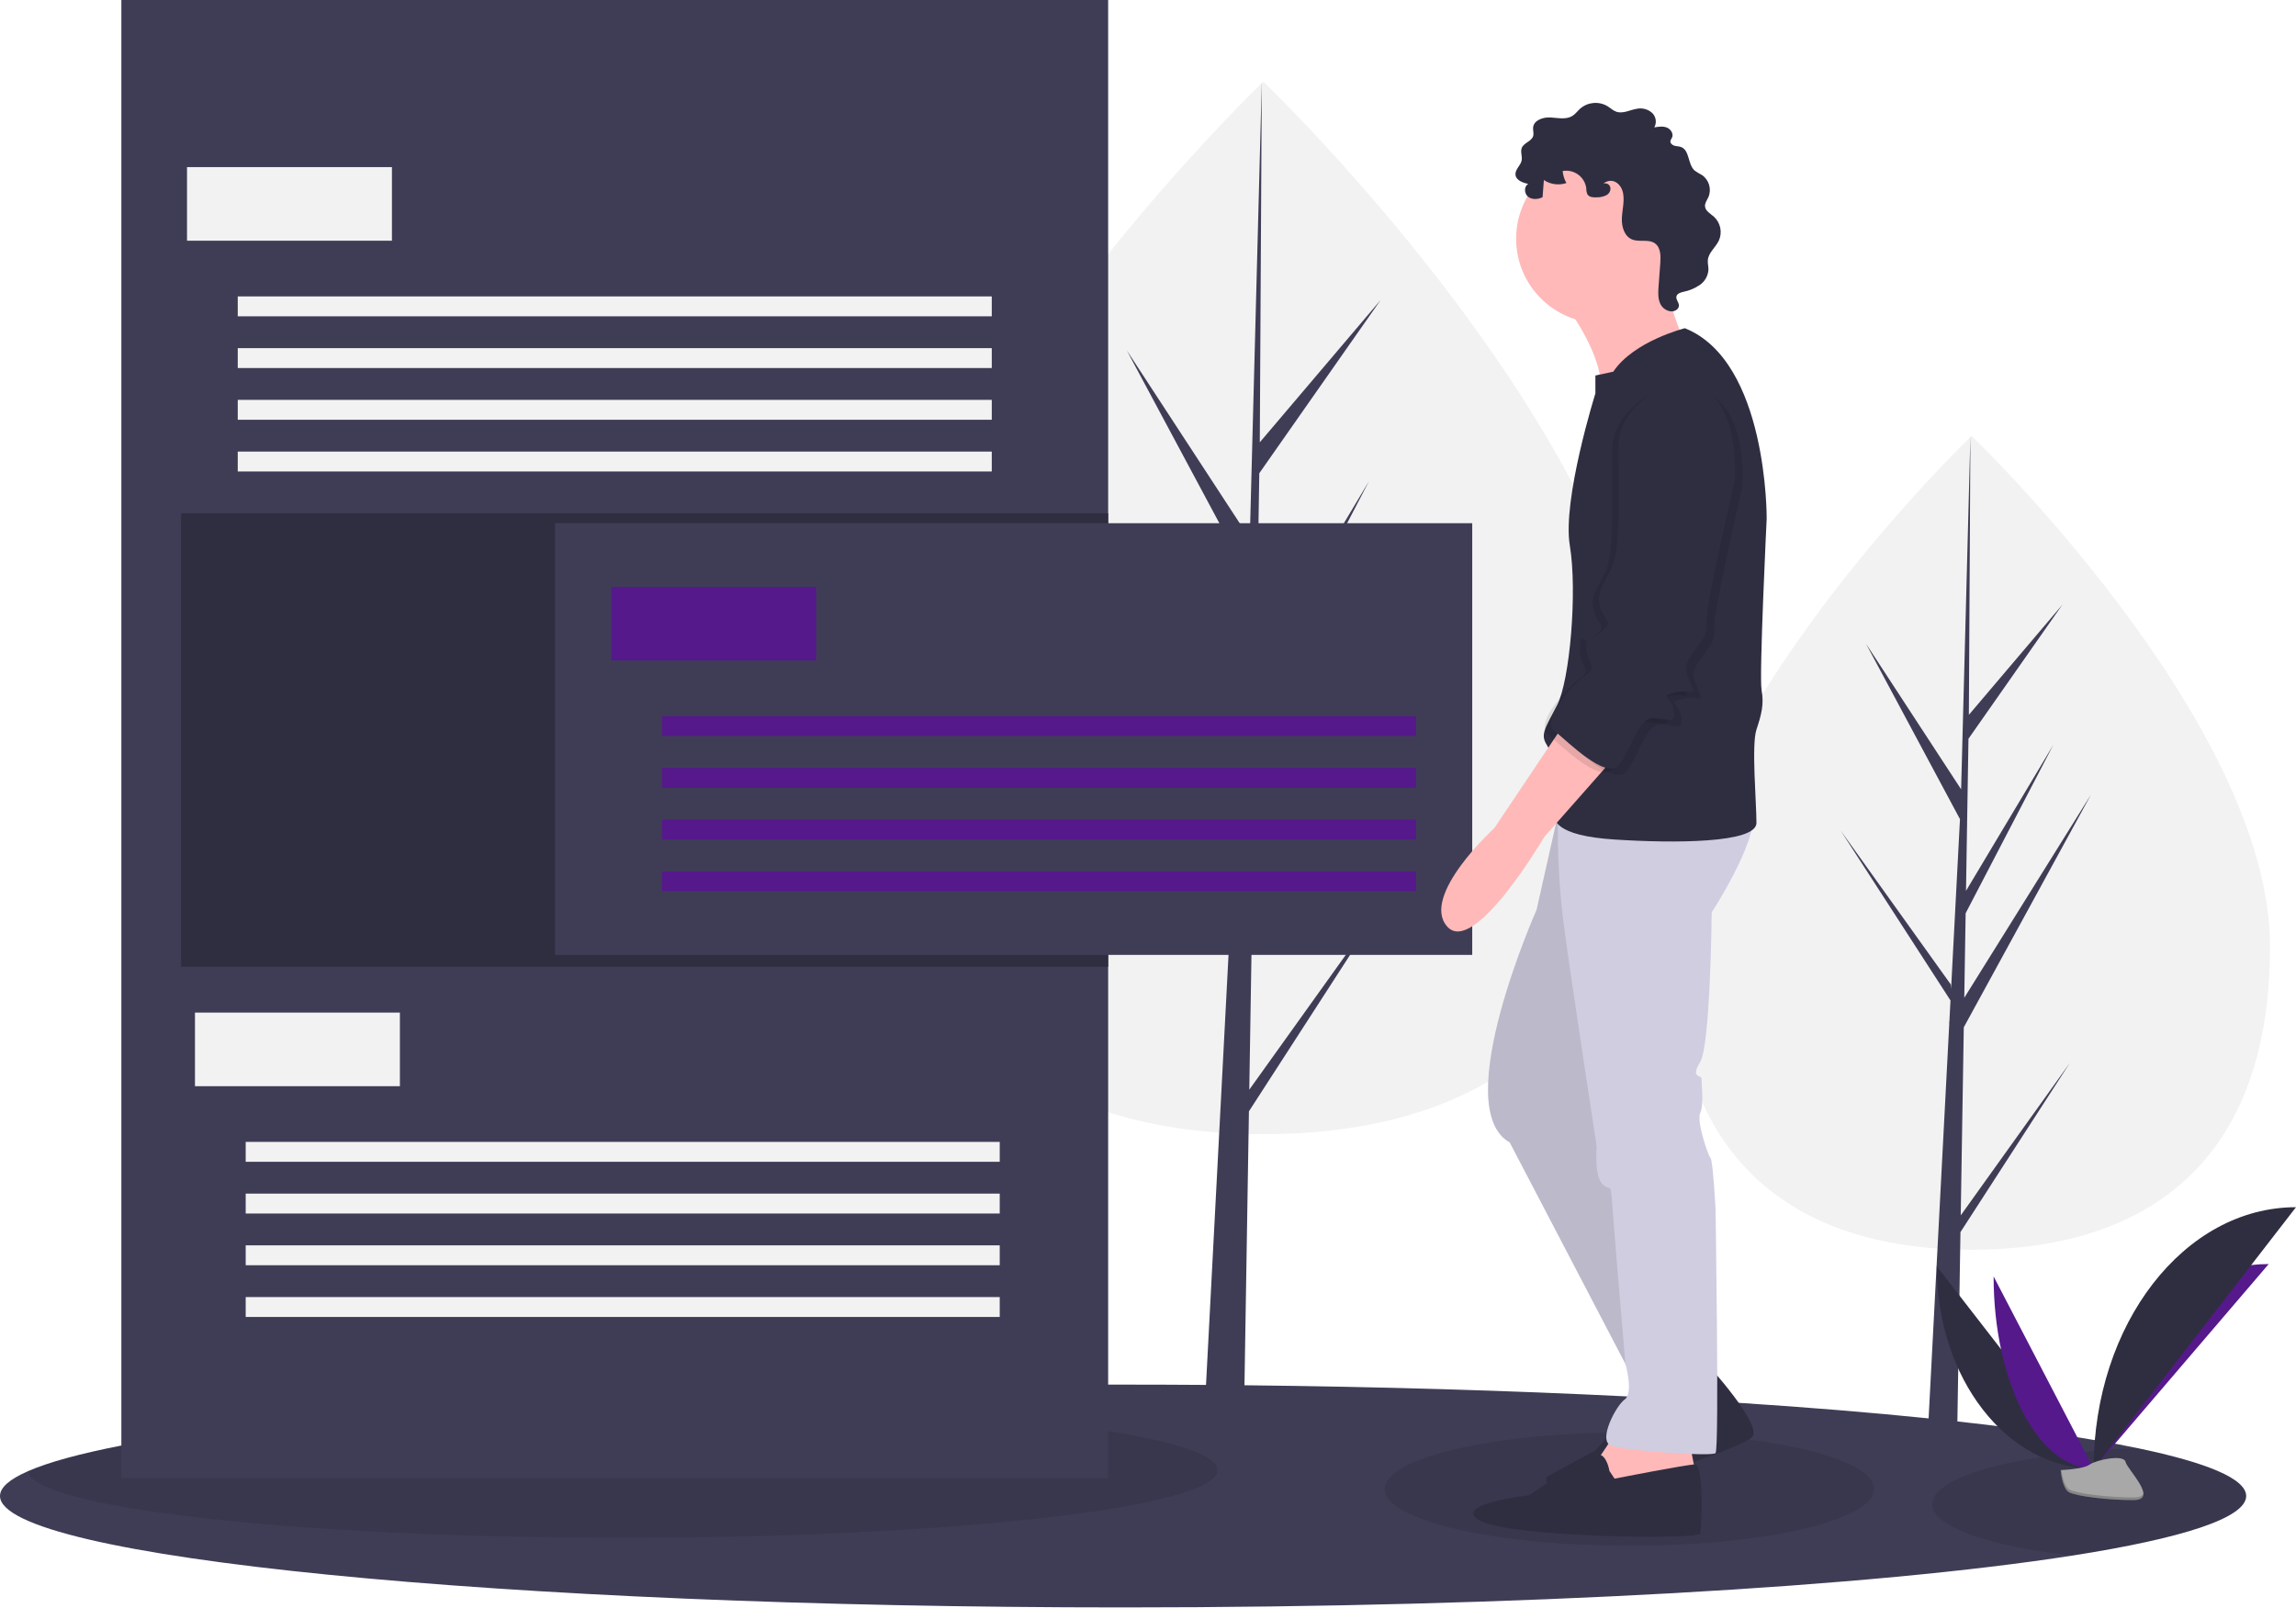
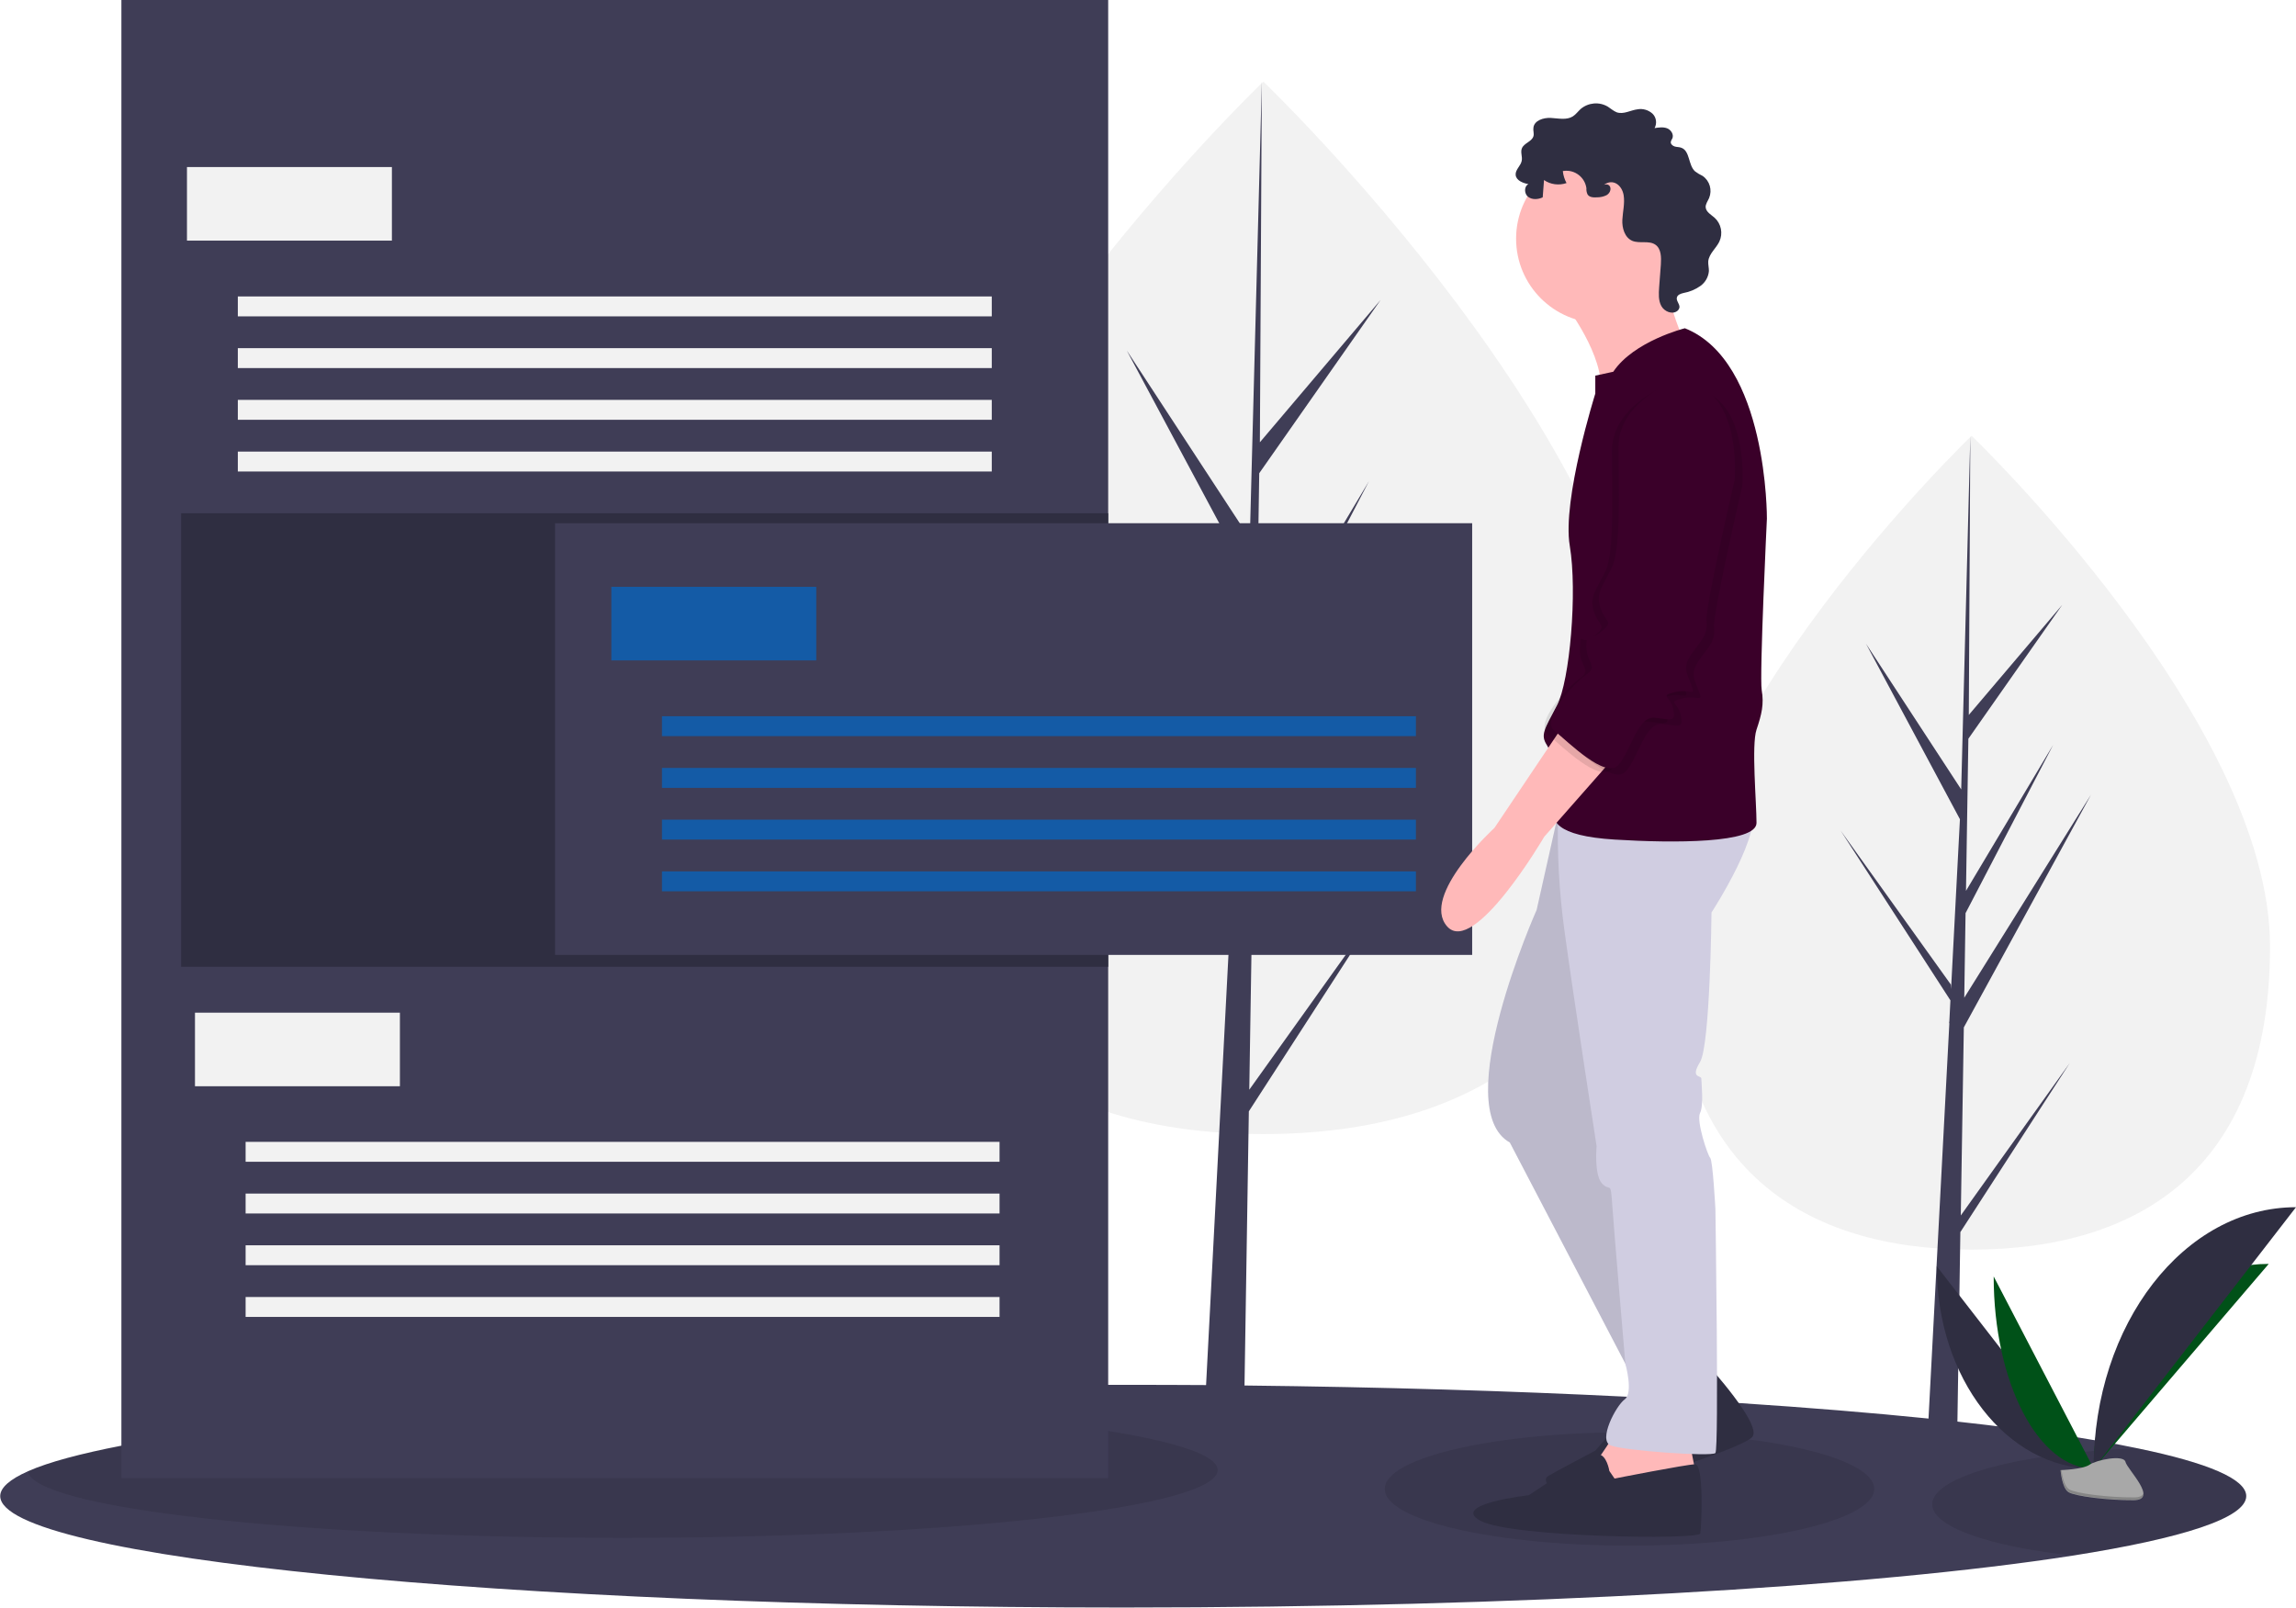
- <svg xmlns="http://www.w3.org/2000/svg" id="b4ce20e6-8fe7-43d5-87f7-68602c562594" data-name="Layer 1" width="1061" height="742.855" viewBox="0 0 1061 742.855">
-   <path d="M1118.5,516.014c0,103.859-61.742,140.122-137.905,140.122S842.689,619.873,842.689,516.014,980.595,280.031,980.595,280.031,1118.5,412.156,1118.5,516.014Z" transform="translate(-69.5 -78.57247)" fill="#f2f2f2" />
-   <polygon points="906.071 561.677 907.483 474.756 966.262 367.224 907.705 461.121 908.34 422.038 948.85 344.239 908.508 411.696 908.508 411.696 909.649 341.403 953.029 279.466 909.829 330.35 910.543 201.459 906.059 372.087 906.427 365.048 862.323 297.54 905.72 378.561 901.61 457.065 901.488 454.981 850.644 383.939 901.334 462.343 900.82 472.16 900.728 472.308 900.77 473.114 890.344 672.287 904.274 672.287 905.945 569.41 956.511 491.199 906.071 561.677" fill="#3f3d56" />
-   <path d="M831.657,421.486c0,134.324-79.853,181.225-178.358,181.225S474.942,555.81,474.942,421.486s178.358-305.205,178.358-305.205S831.657,287.162,831.657,421.486Z" transform="translate(-69.5 -78.57247)" fill="#f2f2f2" />
-   <polygon points="577.302 503.591 579.128 391.174 655.149 252.098 579.415 373.539 580.236 322.992 632.629 222.372 580.453 309.615 580.453 309.616 581.93 218.704 638.034 138.598 582.162 204.408 583.085 37.709 577.286 258.389 577.763 249.285 520.722 161.975 576.848 266.761 571.533 368.293 571.375 365.598 505.617 273.717 571.176 375.119 570.511 387.817 570.392 388.008 570.446 389.05 556.962 646.647 574.978 646.647 577.14 513.593 642.538 412.44 577.302 503.591" fill="#3f3d56" />
-   <path d="M1107.47,769.938c0,10.11-29.38,19.55-80.14,27.5-91.98,14.42-254.15,23.99-438.85,23.99-286.62,0-518.98-23.05-518.98-51.49,0-3.93,4.46-7.78,12.91-11.46,9.53-4.17,24.15-8.14,43.17-11.85,39.21-7.65,97.14-14.19,167.8-19.05,82.02-5.63,181.21-8.98,288.21-9.11q3.435-.015,6.89-.01,19.335,0,38.33.14,8.925.06,17.77.16c63.02.67,122.66,2.46,176.86,5.16,2.42.12,4.83.25,7.23.37.82.04,1.64.09,2.46.13.22.01.44.02.66.04q15.975.84,31.25,1.79,5.01.3,9.93.63c31.87,2.07,61.29,4.48,87.75,7.19q6.78.69,13.3,1.41c33.48,3.67,61.67,7.84,83.39,12.37C1089.51,754.538,1107.47,762.028,1107.47,769.938Z" transform="translate(-69.5 -78.57247)" fill="#3f3d56" />
-   <ellipse cx="752.963" cy="688.148" rx="113.082" ry="26.202" opacity="0.1" />
-   <path d="M1107.47,769.938c0,10.11-29.38,19.55-80.14,27.5-38.38-4.19-64.95-13.24-64.95-23.72,0-13.05,41.16-23.87,95.03-25.87C1089.51,754.538,1107.47,762.028,1107.47,769.938Z" transform="translate(-69.5 -78.57247)" opacity="0.1" />
-   <path d="M632.154,757.986c0,17.266-123.076,31.259-274.891,31.259-150.39,0-272.575-13.726-274.855-30.771,29.19-12.742,106.04-23.683,210.968-30.9,20.502-.552,41.896-.846,63.887-.846C509.078,726.728,632.154,740.72,632.154,757.986Z" transform="translate(-69.5 -78.57247)" opacity="0.1" />
-   <rect x="56.082" width="456.007" height="683.091" fill="#3f3d56" />
-   <rect x="83.663" y="237.197" width="428.426" height="209.616" fill="#2f2e41" />
-   <rect x="256.504" y="241.794" width="423.829" height="199.503" fill="#3f3d56" />
-   <rect x="282.476" y="271.214" width="94.695" height="34.017" fill="#55198b" />
-   <rect x="305.92" y="330.973" width="348.441" height="9.194" fill="#55198b" />
-   <rect x="305.92" y="354.876" width="348.441" height="9.194" fill="#55198b" />
-   <rect x="305.92" y="378.78" width="348.441" height="9.194" fill="#55198b" />
-   <rect x="305.92" y="402.684" width="348.441" height="9.194" fill="#55198b" />
-   <rect x="86.421" y="77.227" width="94.695" height="34.017" fill="#f2f2f2" />
-   <rect x="109.865" y="136.986" width="348.441" height="9.194" fill="#f2f2f2" />
-   <rect x="109.865" y="160.89" width="348.441" height="9.194" fill="#f2f2f2" />
-   <rect x="109.865" y="184.793" width="348.441" height="9.194" fill="#f2f2f2" />
-   <rect x="109.865" y="208.697" width="348.441" height="9.194" fill="#f2f2f2" />
-   <rect x="90.098" y="467.959" width="94.695" height="34.017" fill="#f2f2f2" />
-   <rect x="113.542" y="527.718" width="348.441" height="9.194" fill="#f2f2f2" />
-   <rect x="113.542" y="551.621" width="348.441" height="9.194" fill="#f2f2f2" />
-   <rect x="113.542" y="575.525" width="348.441" height="9.194" fill="#f2f2f2" />
-   <rect x="113.542" y="599.429" width="348.441" height="9.194" fill="#f2f2f2" />
-   <path d="M792.563,219.031s18.904,24.22,16.541,41.352S848.092,236.753,848.092,236.753s-14.178-29.537-6.498-43.714S792.563,219.031,792.563,219.031Z" transform="translate(-69.5 -78.57247)" fill="#ffb9b9" />
-   <path d="M858.725,709.342s24.811,27.174,20.676,33.081-76.796,28.355-85.066,27.174-12.405-7.089-9.452-8.861,21.857-11.815,21.857-11.815l15.95-18.313s11.815-6.498,11.815-10.043S858.725,709.342,858.725,709.342Z" transform="translate(-69.5 -78.57247)" fill="#2f2e41" />
-   <path d="M816.783,739.469s-9.452,15.359-11.224,15.95,8.861,21.857,8.861,21.857L839.231,769.597l13.587-11.224-2.954-15.359Z" transform="translate(-69.5 -78.57247)" fill="#ffb9b9" />
-   <path d="M791.381,446.464l-11.815,52.576s-40.761,91.564-12.405,107.514l62.027,118.738,33.081-14.768-55.529-121.692,25.402-140.004Z" transform="translate(-69.5 -78.57247)" fill="#d0cde1" />
-   <path d="M791.381,446.464l-11.815,52.576s-40.761,91.564-12.405,107.514l62.027,118.738,33.081-14.768-55.529-121.692,25.402-140.004Z" transform="translate(-69.5 -78.57247)" opacity="0.1" />
-   <path d="M795.516,454.735h-5.994a333.982,333.982,0,0,0,3.04,54.348c4.135,30.128,14.768,99.244,14.768,99.244s-1.181,12.996,2.363,17.131,4.135-1.181,4.726,8.27,6.203,75.167,6.203,75.167,3.84,13.443-.295,16.397-12.405,18.904-6.498,21.267,46.668,5.317,48.44,3.544,0-112.831,0-112.831-1.181-22.448-2.363-23.629-6.498-17.131-4.726-20.676.591-14.178.591-15.95-5.317,0-.591-7.68,5.317-69.116,5.317-69.116,25.402-38.989,17.722-49.031Z" transform="translate(-69.5 -78.57247)" fill="#d0cde1" />
-   <circle cx="739.603" cy="110.331" r="38.989" fill="#ffb9b9" />
-   <path d="M848.092,230.255s-23.629,5.907-33.081,20.085l-8.27,1.772v8.27s-15.359,49.031-11.815,70.298,0,62.618-5.907,73.842-7.68,13.587-4.726,18.313,7.089,20.676,4.135,27.765,0,14.178,27.174,15.95,65.572,1.772,65.572-7.68-2.363-36.035,0-43.124,3.544-11.815,2.363-18.313,2.363-79.159,2.363-79.159S886.49,245.614,848.092,230.255Z" transform="translate(-69.5 -78.57247)" fill="#2f2e41" />
-   <path d="M792.563,412.792l-32.49,48.44s-34.263,31.309-21.857,45.487S783.111,465.368,783.111,465.368l35.444-40.17Z" transform="translate(-69.5 -78.57247)" fill="#ffb9b9" />
-   <path d="M813.239,758.373s-1.181-7.68-5.317-7.68S776.022,769.597,776.022,769.597s-36.626,4.135-22.448,11.815,101.016,8.861,101.607,5.907,1.772-32.081-2.363-31.99-37.216,6.589-37.216,6.589Z" transform="translate(-69.5 -78.57247)" fill="#2f2e41" />
-   <path d="M811.877,168.761a9.779,9.779,0,0,1-4.456,1.007c-1.593.091-3.496-.008-4.343-1.36a6.221,6.221,0,0,1-.542-2.837,9.346,9.346,0,0,0-10.922-7.96,13.445,13.445,0,0,0,1.741,5.543,11.855,11.855,0,0,1-10.422-1.387l-.6,7.957c-2.119,1.013-4.834,1.224-6.682-.226s-1.996-4.851.094-5.923c-2.582-.538-5.74-1.695-5.93-4.326-.173-2.4,2.375-4.157,2.844-6.518.383-1.925-.673-4.018.074-5.833.981-2.385,4.544-2.997,5.258-5.474.364-1.262-.16-2.611-.035-3.919.327-3.423,4.63-4.844,8.063-4.649s7.18,1.106,10.096-.715c1.414-.883,2.402-2.297,3.644-3.408a10.823,10.823,0,0,1,12.568-1.093c1.381.859,2.585,2.048,4.125,2.57,3.151,1.068,6.438-.953,9.733-1.418a8.086,8.086,0,0,1,6.779,1.964,5.549,5.549,0,0,1,1.01,6.686c1.933-.326,3.981-.642,5.802.082s3.213,2.905,2.371,4.675a6.056,6.056,0,0,0-.735,1.501c-.171,1.03.821,1.91,1.822,2.205s2.088.24,3.068.599c4.049,1.482,3.078,7.955,6.265,10.86a25.416,25.416,0,0,0,3.455,2.113,8.406,8.406,0,0,1,2.964,10.156c-.639,1.415-1.709,2.765-1.58,4.311.181,2.17,2.505,3.358,4.137,4.799a9.625,9.625,0,0,1,2.24,11.05c-1.5,3.128-4.747,5.499-5.077,8.953-.143,1.501.308,3.0.282,4.507a9.287,9.287,0,0,1-3.992,7.012,20.765,20.765,0,0,1-7.663,3.189c-1.288.308-2.824.791-3.136,2.078-.37,1.526,1.333,2.914,1.157,4.474a2.595,2.595,0,0,1-1.042,1.686c-2.304,1.802-5.951.257-7.361-2.307s-1.229-5.671-1.011-8.588l.795-10.608c.247-3.301.224-7.22-2.467-9.148-2.975-2.131-7.307-.406-10.671-1.846-3.505-1.501-4.763-5.892-4.621-9.702s1.233-7.627.605-11.388c-.778-4.661-4.924-7.794-9.111-4.773C814.149,162.829,814.785,167.052,811.877,168.761Z" transform="translate(-69.5 -78.57247)" fill="#2f2e41" />
-   <path d="M844.548,258.61S820.918,268.062,820.918,288.147s1.181,46.668-2.954,55.529-7.68,11.815-5.317,18.904,6.498,5.907,0,11.224-5.907-3.544-6.498,5.317,5.907,10.043,0,14.178-21.267,20.676-14.768,25.992,23.629,22.448,29.537,15.95,8.861-23.039,17.131-21.857,9.452,1.772,8.27-4.135-6.498-5.907.591-7.68,10.043,2.363,7.68-3.544-4.135-8.27.591-14.768,7.089-8.27,6.498-14.768,12.996-64.981,12.996-64.981S878.81,253.884,844.548,258.61Z" transform="translate(-69.5 -78.57247)" opacity="0.1" />
-   <path d="M838.049,257.429S814.42,266.881,814.42,286.966s1.181,46.668-2.954,55.529-7.68,11.815-5.317,18.904,6.498,5.907,0,11.224-5.907-3.544-6.498,5.317,5.907,10.043,0,14.178-21.267,20.676-14.768,25.992,23.629,22.448,29.537,15.95,8.861-23.039,17.131-21.857,9.452,1.772,8.27-4.135-6.498-5.907.591-7.68,10.043,2.363,7.68-3.544-4.135-8.27.591-14.768,7.089-8.27,6.498-14.768,12.996-64.981,12.996-64.981S872.312,252.703,838.049,257.429Z" transform="translate(-69.5 -78.57247)" opacity="0.1" />
-   <path d="M841.003,255.657s-23.629,9.452-23.629,29.537,1.181,46.668-2.954,55.529-7.68,11.815-5.317,18.904,6.498,5.907,0,11.224-5.907-3.544-6.498,5.317,5.907,10.043,0,14.178-21.267,20.676-14.768,25.992,23.629,22.448,29.537,15.95,8.861-23.039,17.131-21.857,9.452,1.772,8.27-4.135-6.498-5.907.591-7.68,10.043,2.363,7.68-3.544-4.135-8.27.591-14.768,7.089-8.27,6.498-14.768,12.996-64.981,12.996-64.981S875.266,250.931,841.003,255.657Z" transform="translate(-69.5 -78.57247)" fill="#2f2e41" />
-   <path d="M964.5,663.787c0,51.684,32.424,93.506,72.494,93.506" transform="translate(-69.5 -78.57247)" fill="#2f2e41" />
-   <path d="M1036.994,757.293c0-52.265,36.183-94.557,80.899-94.557" transform="translate(-69.5 -78.57247)" fill="#55198b" />
-   <path d="M990.766,668.472c0,49.094,20.676,88.821,46.228,88.821" transform="translate(-69.5 -78.57247)" fill="#55198b" />
-   <path d="M1036.994,757.293c0-66.783,41.822-120.823,93.506-120.823" transform="translate(-69.5 -78.57247)" fill="#2f2e41" />
-   <path d="M1021.743,757.952s10.281-.317,13.379-2.523,15.814-4.841,16.583-1.302,15.45,17.599,3.843,17.692-26.969-1.808-30.062-3.692S1021.743,757.952,1021.743,757.952Z" transform="translate(-69.5 -78.57247)" fill="#a8a8a8" />
-   <path d="M1055.755,770.588c-11.607.094-26.969-1.808-30.062-3.692-2.355-1.435-3.293-6.582-3.607-8.957-.217.009-.343.013-.343.013s.651,8.292,3.744,10.175,18.455,3.785,30.062,3.692c3.35-.027,4.508-1.219,4.444-2.985C1059.527,769.902,1058.249,770.568,1055.755,770.588Z" transform="translate(-69.5 -78.57247)" opacity="0.2" />
+ <svg xmlns="http://www.w3.org/2000/svg" version="1.1" id="b4ce20e6-8fe7-43d5-87f7-68602c562594" x="0px" y="0px" viewBox="0 0 1061 742.9" style="enable-background:new 0 0 1061 742.9;" xml:space="preserve">
+   <style type="text/css">
+ 	.st0{fill:#F2F2F2;}
+ 	.st1{fill:#3F3D56;}
+ 	.st2{opacity:0.1;enable-background:new    ;}
+ 	.st3{fill:#2F2E41;}
+ 	.st4{fill:#145BA6;}
+ 	.st5{fill:#FFB9B9;}
+ 	.st6{fill:#D0CDE1;}
+ 	.st7{fill:#3A0029;}
+ 	.st8{fill:#005118;}
+ 	.st9{fill:#A8A8A8;}
+ 	.st10{opacity:0.2;enable-background:new    ;}
+ </style>
+   <path class="st0" d="M1049,437.4c0,103.9-61.7,140.1-137.9,140.1s-137.9-36.3-137.9-140.1s137.9-236,137.9-236  S1049,333.6,1049,437.4z" />
+   <polygon class="st1" points="906.1,561.7 907.5,474.8 966.3,367.2 907.7,461.1 908.3,422 948.8,344.2 908.5,411.7 908.5,411.7   909.6,341.4 953,279.5 909.8,330.4 910.5,201.5 906.1,372.1 906.4,365 862.3,297.5 905.7,378.6 901.6,457.1 901.5,455 850.6,383.9   901.3,462.3 900.8,472.2 900.7,472.3 900.8,473.1 890.3,672.3 904.3,672.3 905.9,569.4 956.5,491.2 " />
+   <path class="st0" d="M762.2,342.9c0,134.3-79.9,181.2-178.4,181.2s-178.4-46.9-178.4-181.2S583.8,37.7,583.8,37.7  S762.2,208.6,762.2,342.9z" />
+   <polygon class="st1" points="577.3,503.6 579.1,391.2 655.1,252.1 579.4,373.5 580.2,323 632.6,222.4 580.5,309.6 580.5,309.6   581.9,218.7 638,138.6 582.2,204.4 583.1,37.7 577.3,258.4 577.8,249.3 520.7,162 576.8,266.8 571.5,368.3 571.4,365.6 505.6,273.7   571.2,375.1 570.5,387.8 570.4,388 570.4,389 557,646.6 575,646.6 577.1,513.6 642.5,412.4 " />
+   <path class="st1" d="M1038,691.4c0,10.1-29.4,19.5-80.1,27.5c-92,14.4-254.2,24-438.8,24c-286.6,0-519-23-519-51.5  c0-3.9,4.5-7.8,12.9-11.5c9.5-4.2,24.2-8.1,43.2-11.8c39.2-7.7,97.1-14.2,167.8-19c82-5.6,181.2-9,288.2-9.1c2.3,0,4.6,0,6.9,0  c12.9,0,25.7,0,38.3,0.1c6,0,11.9,0.1,17.8,0.2c63,0.7,122.7,2.5,176.9,5.2c2.4,0.1,4.8,0.2,7.2,0.4c0.8,0,1.6,0.1,2.5,0.1  c0.2,0,0.4,0,0.7,0c10.6,0.6,21.1,1.2,31.2,1.8c3.3,0.2,6.7,0.4,9.9,0.6c31.9,2.1,61.3,4.5,87.8,7.2c4.5,0.5,9,0.9,13.3,1.4  c33.5,3.7,61.7,7.8,83.4,12.4C1020,676,1038,683.5,1038,691.4z" />
+   <ellipse class="st2" cx="753" cy="688.1" rx="113.1" ry="26.2" />
+   <path class="st2" d="M1038,691.4c0,10.1-29.4,19.5-80.1,27.5c-38.4-4.2-65-13.2-65-23.7c0-13,41.2-23.9,95-25.9  C1020,676,1038,683.5,1038,691.4z" />
+   <path class="st2" d="M562.7,679.4c0,17.3-123.1,31.3-274.9,31.3c-150.4,0-272.6-13.7-274.9-30.8c29.2-12.7,106-23.7,211-30.9  c20.5-0.6,41.9-0.8,63.9-0.8C439.6,648.2,562.7,662.1,562.7,679.4z" />
+   <rect x="56.1" class="st1" width="456" height="683.1" />
+   <rect x="83.7" y="237.2" class="st3" width="428.4" height="209.6" />
+   <rect x="256.5" y="241.8" class="st1" width="423.8" height="199.5" />
+   <rect x="282.5" y="271.2" class="st4" width="94.7" height="34" />
+   <rect x="305.9" y="331" class="st4" width="348.4" height="9.2" />
+   <rect x="305.9" y="354.9" class="st4" width="348.4" height="9.2" />
+   <rect x="305.9" y="378.8" class="st4" width="348.4" height="9.2" />
+   <rect x="305.9" y="402.7" class="st4" width="348.4" height="9.2" />
+   <rect x="86.4" y="77.2" class="st0" width="94.7" height="34" />
+   <rect x="109.9" y="137" class="st0" width="348.4" height="9.2" />
+   <rect x="109.9" y="160.9" class="st0" width="348.4" height="9.2" />
+   <rect x="109.9" y="184.8" class="st0" width="348.4" height="9.2" />
+   <rect x="109.9" y="208.7" class="st0" width="348.4" height="9.2" />
+   <rect x="90.1" y="468" class="st0" width="94.7" height="34" />
+   <rect x="113.5" y="527.7" class="st0" width="348.4" height="9.2" />
+   <rect x="113.5" y="551.6" class="st0" width="348.4" height="9.2" />
+   <rect x="113.5" y="575.5" class="st0" width="348.4" height="9.2" />
+   <rect x="113.5" y="599.4" class="st0" width="348.4" height="9.2" />
+   <path class="st5" d="M723.1,140.5c0,0,18.9,24.2,16.5,41.4s39-23.6,39-23.6s-14.2-29.5-6.5-43.7S723.1,140.5,723.1,140.5z" />
+   <path class="st3" d="M789.2,630.8c0,0,24.8,27.2,20.7,33.1s-76.8,28.4-85.1,27.2s-12.4-7.1-9.5-8.9s21.9-11.8,21.9-11.8l15.9-18.3  c0,0,11.8-6.5,11.8-10S789.2,630.8,789.2,630.8z" />
+   <path class="st5" d="M747.3,660.9c0,0-9.5,15.4-11.2,15.9s8.9,21.9,8.9,21.9l24.8-7.7l13.6-11.2l-3-15.4L747.3,660.9z" />
+   <path class="st6" d="M721.9,367.9l-11.8,52.6c0,0-40.8,91.6-12.4,107.5l62,118.7l33.1-14.8l-55.5-121.7l25.4-140L721.9,367.9z" />
+   <path class="st2" d="M721.9,367.9l-11.8,52.6c0,0-40.8,91.6-12.4,107.5l62,118.7l33.1-14.8l-55.5-121.7l25.4-140L721.9,367.9z" />
+   <path class="st6" d="M726,376.2h-6c-0.5,18.2,0.5,36.3,3,54.3c4.1,30.1,14.8,99.2,14.8,99.2s-1.2,13,2.4,17.1s4.1-1.2,4.7,8.3  s6.2,75.2,6.2,75.2s3.8,13.4-0.3,16.4s-12.4,18.9-6.5,21.3s46.7,5.3,48.4,3.5s0-112.8,0-112.8s-1.2-22.4-2.4-23.6  s-6.5-17.1-4.7-20.7c1.8-3.5,0.6-14.2,0.6-15.9s-5.3,0-0.6-7.7s5.3-69.1,5.3-69.1s25.4-39,17.7-49L726,376.2z" />
+   <circle class="st5" cx="739.6" cy="110.3" r="39" />
+   <path class="st7" d="M778.6,151.7c0,0-23.6,5.9-33.1,20.1l-8.3,1.8v8.3c0,0-15.4,49-11.8,70.3s0,62.6-5.9,73.8s-7.7,13.6-4.7,18.3  s7.1,20.7,4.1,27.8s0,14.2,27.2,15.9s65.6,1.8,65.6-7.7s-2.4-36,0-43.1s3.5-11.8,2.4-18.3s2.4-79.2,2.4-79.2S817,167,778.6,151.7z" />
+   <path class="st5" d="M723.1,334.2l-32.5,48.4c0,0-34.3,31.3-21.9,45.5c12.4,14.2,44.9-41.4,44.9-41.4l35.4-40.2L723.1,334.2z" />
+   <path class="st3" d="M743.7,679.8c0,0-1.2-7.7-5.3-7.7S706.5,691,706.5,691s-36.6,4.1-22.4,11.8s101,8.9,101.6,5.9s1.8-32.1-2.4-32  s-37.2,6.6-37.2,6.6L743.7,679.8z" />
+   <path class="st3" d="M742.4,90.2c-1.4,0.7-2.9,1-4.5,1c-1.6,0.1-3.5,0-4.3-1.4c-0.4-0.9-0.6-1.9-0.5-2.8c-0.7-5.1-5.4-8.7-10.5-8  c-0.1,0-0.3,0-0.4,0.1c0.2,2,0.8,3.8,1.7,5.5c-3.5,1.2-7.4,0.7-10.4-1.4l-0.6,8c-2.1,1-4.8,1.2-6.7-0.2s-2-4.9,0.1-5.9  c-2.6-0.5-5.7-1.7-5.9-4.3c-0.2-2.4,2.4-4.2,2.8-6.5c0.4-1.9-0.7-4,0.1-5.8c1-2.4,4.5-3,5.3-5.5c0.4-1.3-0.2-2.6,0-3.9  c0.3-3.4,4.6-4.8,8.1-4.6s7.2,1.1,10.1-0.7c1.4-0.9,2.4-2.3,3.6-3.4c3.5-3,8.6-3.5,12.6-1.1c1.4,0.9,2.6,2,4.1,2.6  c3.2,1.1,6.4-1,9.7-1.4c2.4-0.4,4.9,0.3,6.8,2c1.8,1.7,2.2,4.5,1,6.7c1.9-0.3,4-0.6,5.8,0.1s3.2,2.9,2.4,4.7c-0.3,0.5-0.6,1-0.7,1.5  c-0.2,1,0.8,1.9,1.8,2.2s2.1,0.2,3.1,0.6c4,1.5,3.1,8,6.3,10.9c1.1,0.8,2.2,1.5,3.5,2.1c3.3,2.3,4.5,6.5,3,10.2  c-0.6,1.4-1.7,2.8-1.6,4.3c0.2,2.2,2.5,3.4,4.1,4.8c3.1,2.8,4,7.3,2.2,11.1c-1.5,3.1-4.7,5.5-5.1,9c-0.1,1.5,0.3,3,0.3,4.5  c-0.2,2.8-1.7,5.4-4,7c-2.3,1.6-4.9,2.7-7.7,3.2c-1.3,0.3-2.8,0.8-3.1,2.1c-0.4,1.5,1.3,2.9,1.2,4.5c-0.1,0.7-0.5,1.3-1,1.7  c-2.3,1.8-6,0.3-7.4-2.3s-1.2-5.7-1-8.6l0.8-10.6c0.2-3.3,0.2-7.2-2.5-9.1c-3-2.1-7.3-0.4-10.7-1.8c-3.5-1.5-4.8-5.9-4.6-9.7  s1.2-7.6,0.6-11.4c-0.8-4.7-4.9-7.8-9.1-4.8C744.6,84.3,745.3,88.5,742.4,90.2z" />
+   <path class="st2" d="M775,180c0,0-23.6,9.5-23.6,29.5s1.2,46.7-3,55.5s-7.7,11.8-5.3,18.9s6.5,5.9,0,11.2s-5.9-3.5-6.5,5.3  s5.9,10,0,14.2s-21.3,20.7-14.8,26s23.6,22.4,29.5,15.9s8.9-23,17.1-21.9s9.5,1.8,8.3-4.1s-6.5-5.9,0.6-7.7s10,2.4,7.7-3.5  s-4.1-8.3,0.6-14.8s7.1-8.3,6.5-14.8s13-65,13-65S809.3,175.3,775,180z" />
+   <path class="st2" d="M768.5,178.9c0,0-23.6,9.5-23.6,29.5s1.2,46.7-3,55.5s-7.7,11.8-5.3,18.9s6.5,5.9,0,11.2s-5.9-3.5-6.5,5.3  s5.9,10,0,14.2s-21.3,20.7-14.8,26s23.6,22.4,29.5,15.9s8.9-23,17.1-21.9s9.5,1.8,8.3-4.1s-6.5-5.9,0.6-7.7s10,2.4,7.7-3.5  s-4.1-8.3,0.6-14.8s7.1-8.3,6.5-14.8s13-65,13-65S802.8,174.1,768.5,178.9z" />
+   <path class="st7" d="M771.5,177.1c0,0-23.6,9.5-23.6,29.5s1.2,46.7-3,55.5s-7.7,11.8-5.3,18.9s6.5,5.9,0,11.2s-5.9-3.5-6.5,5.3  s5.9,10,0,14.2s-21.3,20.7-14.8,26s23.6,22.4,29.5,15.9s8.9-23,17.1-21.9s9.5,1.8,8.3-4.1s-6.5-5.9,0.6-7.7s10,2.4,7.7-3.5  s-4.1-8.3,0.6-14.8s7.1-8.3,6.5-14.8s13-65,13-65S805.8,172.4,771.5,177.1z" />
+   <path class="st3" d="M895,585.2c0,51.7,32.4,93.5,72.5,93.5" />
+   <path class="st8" d="M967.5,678.7c0-52.3,36.2-94.6,80.9-94.6" />
+   <path class="st8" d="M921.3,589.9c0,49.1,20.7,88.8,46.2,88.8" />
+   <path class="st3" d="M967.5,678.7c0-66.8,41.8-120.8,93.5-120.8" />
+   <path class="st9" d="M952.2,679.4c0,0,10.3-0.3,13.4-2.5s15.8-4.8,16.6-1.3s15.5,17.6,3.8,17.7s-27-1.8-30.1-3.7  S952.2,679.4,952.2,679.4z" />
+   <path class="st10" d="M986.3,692c-11.6,0.1-27-1.8-30.1-3.7c-2.4-1.4-3.3-6.6-3.6-9c-0.2,0-0.3,0-0.3,0s0.7,8.3,3.7,10.2  c3.1,1.9,18.5,3.8,30.1,3.7c3.4,0,4.5-1.2,4.4-3C990,691.3,988.7,692,986.3,692z" />
</svg>
